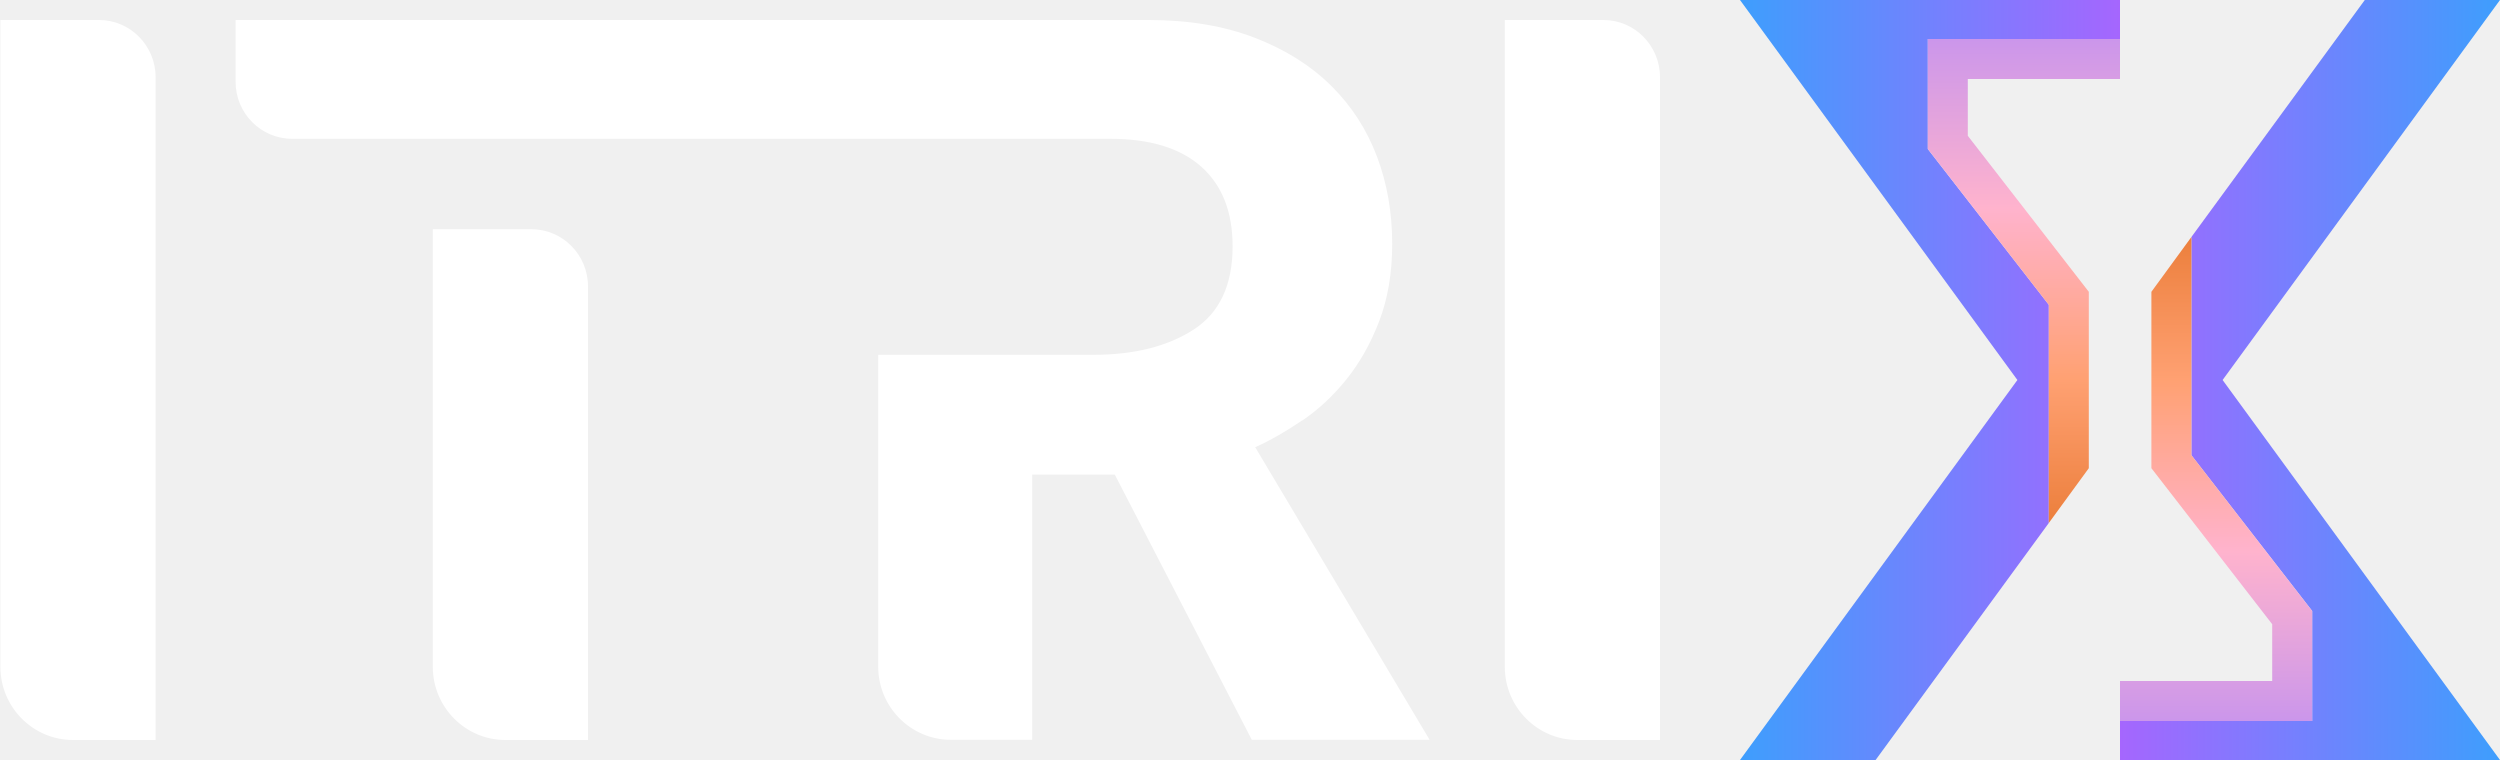
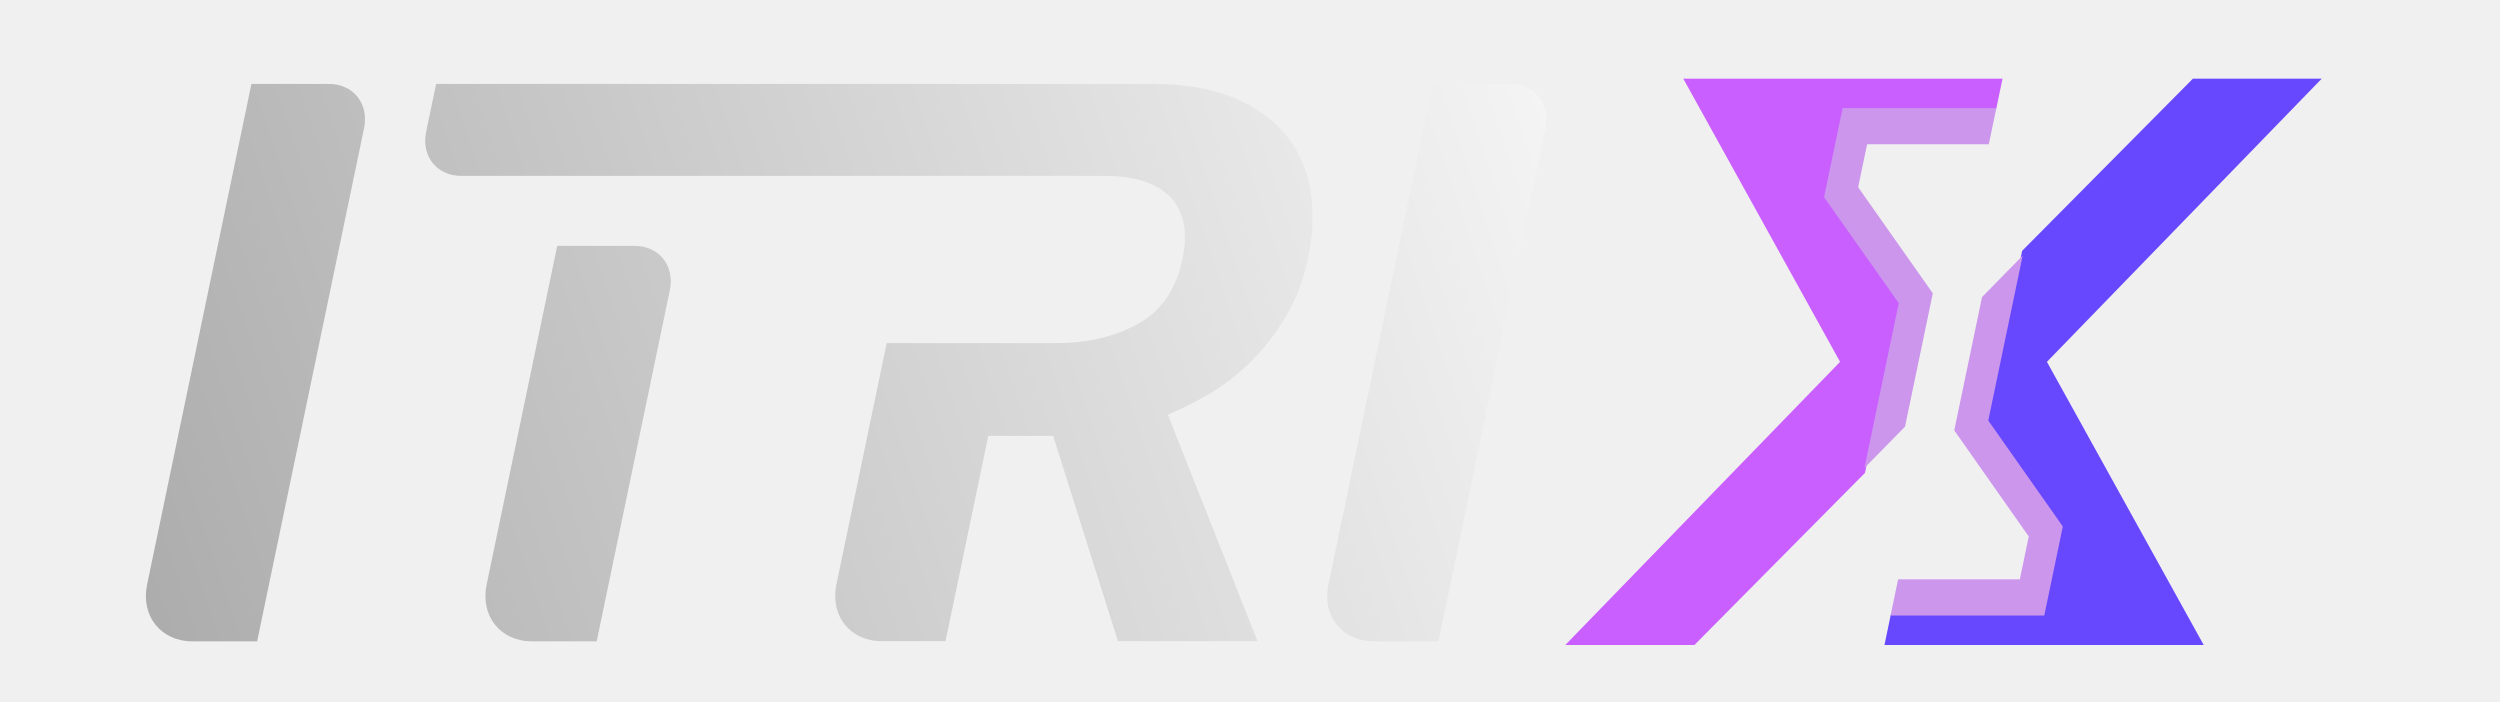
- <svg xmlns="http://www.w3.org/2000/svg" width="375" height="114" viewBox="0 0 375 114" fill="none">
-   <path d="M14.85 3H0.06V100.02C0.06 106.08 4.95 111 10.95 111H23.34V11.58C23.34 6.84 19.53 3 14.85 3Z" fill="white" />
-   <path d="M240.51 3H225.72V100.02C225.72 106.08 230.61 111 236.61 111H249V11.58C249 6.84 245.19 3 240.51 3Z" fill="white" />
-   <path d="M195.33 63.09C197.76 61.44 199.98 59.37 201.96 56.91C203.94 54.45 205.59 51.54 206.88 48.18C208.17 44.82 208.83 40.95 208.83 36.6C208.83 31.92 208.08 27.54 206.55 23.49C205.02 19.44 202.74 15.9 199.68 12.87C196.62 9.84 192.81 7.44 188.22 5.67C183.63 3.9 178.32 3 172.32 3H35.34V12.27C35.34 17.01 39.15 20.82 43.83 20.82H166.53C172.53 20.82 177.09 22.23 180.21 25.02C183.33 27.81 184.89 31.8 184.89 36.93C184.89 42.75 182.94 46.92 179.04 49.44C175.14 51.96 170.13 53.22 164.01 53.22H131.73V99.99C131.73 106.05 136.62 110.97 142.62 110.97H154.83V71.19H167.22L187.77 110.97H214.44L188.28 67.08C190.56 66.06 192.9 64.71 195.33 63.06V63.09Z" fill="white" />
-   <path d="M79.68 34.38H64.92V100.02C64.92 106.08 69.81 111 75.81 111H88.2V42.96C88.2 38.22 84.39 34.38 79.68 34.38Z" fill="white" />
-   <path d="M307.32 78.45V45.72L289.17 22.35V5.85H318V-1.52588e-05H261L302.61 57L261 114H281.34" fill="url(#paint0_linear_100_684)" />
-   <path d="M328.71 35.55V68.28L346.83 91.65V108.15H318V114H375L333.39 57L375 -2.28882e-05H354.72" fill="url(#paint1_linear_100_684)" />
-   <path d="M289.17 5.85V22.35L307.32 45.72V78.45L313.32 70.23V43.77L295.17 20.37V11.85H318V5.85H289.17Z" fill="url(#paint2_linear_100_684)" />
-   <path d="M346.83 108.15V91.65L328.71 68.28V35.55L322.71 43.77V70.23L340.83 93.63V102.15H318V108.15H346.83Z" fill="url(#paint3_linear_100_684)" />
+ <svg xmlns="http://www.w3.org/2000/svg" width="114" height="32" viewBox="0 0 114 32" fill="none">
+   <path d="M14.995 3.827H11.465L6.707 26.66C6.41 28.086 7.336 29.244 8.769 29.244H11.726L16.601 5.847C16.834 4.731 16.113 3.827 14.995 3.827Z" fill="url(#paint0_linear_2139_3301)" />
+   <path d="M68.863 3.827H65.332L60.575 26.66C60.278 28.086 61.204 29.244 62.636 29.244H65.594L70.469 5.847C70.701 4.731 69.98 3.827 68.863 3.827Z" fill="url(#paint1_linear_2139_3301)" />
+   <path d="M55.132 17.969C55.792 17.581 56.424 17.093 57.017 16.515C57.61 15.936 58.147 15.251 58.62 14.46C59.092 13.669 59.44 12.759 59.653 11.735C59.883 10.633 59.918 9.603 59.752 8.65C59.585 7.696 59.214 6.863 58.632 6.15C58.05 5.437 57.259 4.872 56.25 4.456C55.241 4.039 54.017 3.827 52.585 3.827H19.887L19.432 6.009C19.2 7.125 19.922 8.021 21.04 8.021H50.329C51.762 8.021 52.781 8.353 53.389 9.01C53.997 9.666 54.174 10.605 53.922 11.812C53.637 13.182 52.967 14.164 51.912 14.757C50.858 15.35 49.6 15.646 48.139 15.646H40.433L38.14 26.653C37.843 28.079 38.769 29.237 40.201 29.237H43.116L45.066 19.875H48.024L50.979 29.237H57.345L53.253 18.908C53.847 18.668 54.472 18.35 55.133 17.962L55.132 17.969Z" fill="url(#paint2_linear_2139_3301)" />
+   <path d="M28.932 11.212H25.409L22.19 26.66C21.893 28.086 22.819 29.244 24.251 29.244H27.209L30.545 13.232C30.778 12.116 30.056 11.212 28.932 11.212Z" fill="url(#paint3_linear_2139_3301)" />
+   <path d="M85.045 21.561L86.654 13.838L83.399 8.862L84.21 4.968H91.028L91.315 3.588H76.758L83.907 16.5L71.377 29.412H77.265" fill="#CA5FFF" />
+   <path d="M92.209 11.438L90.6 19.162L93.848 24.138L93.037 28.032H86.219L85.932 29.412H100.489L93.34 16.5L105.87 3.588H99.996" fill="#6748FF" />
+   <path d="M84.023 4.932L83.177 8.992L86.584 13.823L85.017 21.342L86.869 19.453L88.136 13.375L84.731 8.537L85.139 6.58H90.689L91.033 4.932H84.023Z" fill="#CB96EB" />
+   <path d="M93.219 28.067L94.065 24.007L90.666 19.177L92.233 11.658L90.381 13.546L89.114 19.625L92.511 24.462L92.104 26.419H86.553L86.21 28.067H93.219Z" fill="#CB96EB" />
  <defs>
-     <linearGradient id="paint0_linear_100_684" x1="261" y1="57" x2="318" y2="57" gradientUnits="userSpaceOnUse">
-       <stop stop-color="#3E9EFD" />
-       <stop offset="1" stop-color="#A566FE" />
+     <linearGradient id="paint0_linear_2139_3301" x1="79.835" y1="-0.193" x2="-12" y2="30.654" gradientUnits="userSpaceOnUse">
+       <stop stop-color="white" />
+       <stop offset="1" stop-color="#999999" />
    </linearGradient>
-     <linearGradient id="paint1_linear_100_684" x1="318" y1="57" x2="375" y2="57" gradientUnits="userSpaceOnUse">
-       <stop stop-color="#A566FE" />
-       <stop offset="1" stop-color="#3E9EFD" />
+     <linearGradient id="paint1_linear_2139_3301" x1="79.835" y1="-0.193" x2="-12" y2="30.654" gradientUnits="userSpaceOnUse">
+       <stop stop-color="white" />
+       <stop offset="1" stop-color="#999999" />
    </linearGradient>
-     <linearGradient id="paint2_linear_100_684" x1="303.6" y1="5.85" x2="303.6" y2="78.45" gradientUnits="userSpaceOnUse">
-       <stop stop-color="#CB96EB" />
-       <stop offset="0.35" stop-color="#FFB3CD" />
-       <stop offset="0.7" stop-color="#FFA173" />
-       <stop offset="1" stop-color="#EC7F3C" />
+     <linearGradient id="paint2_linear_2139_3301" x1="79.835" y1="-0.193" x2="-12" y2="30.654" gradientUnits="userSpaceOnUse">
+       <stop stop-color="white" />
+       <stop offset="1" stop-color="#999999" />
    </linearGradient>
-     <linearGradient id="paint3_linear_100_684" x1="332.4" y1="108.15" x2="332.4" y2="35.55" gradientUnits="userSpaceOnUse">
-       <stop stop-color="#CB96EB" />
-       <stop offset="0.35" stop-color="#FFB3CD" />
-       <stop offset="0.7" stop-color="#FFA173" />
-       <stop offset="1" stop-color="#EC7F3C" />
+     <linearGradient id="paint3_linear_2139_3301" x1="79.835" y1="-0.193" x2="-12" y2="30.654" gradientUnits="userSpaceOnUse">
+       <stop stop-color="white" />
+       <stop offset="1" stop-color="#999999" />
    </linearGradient>
  </defs>
</svg>
